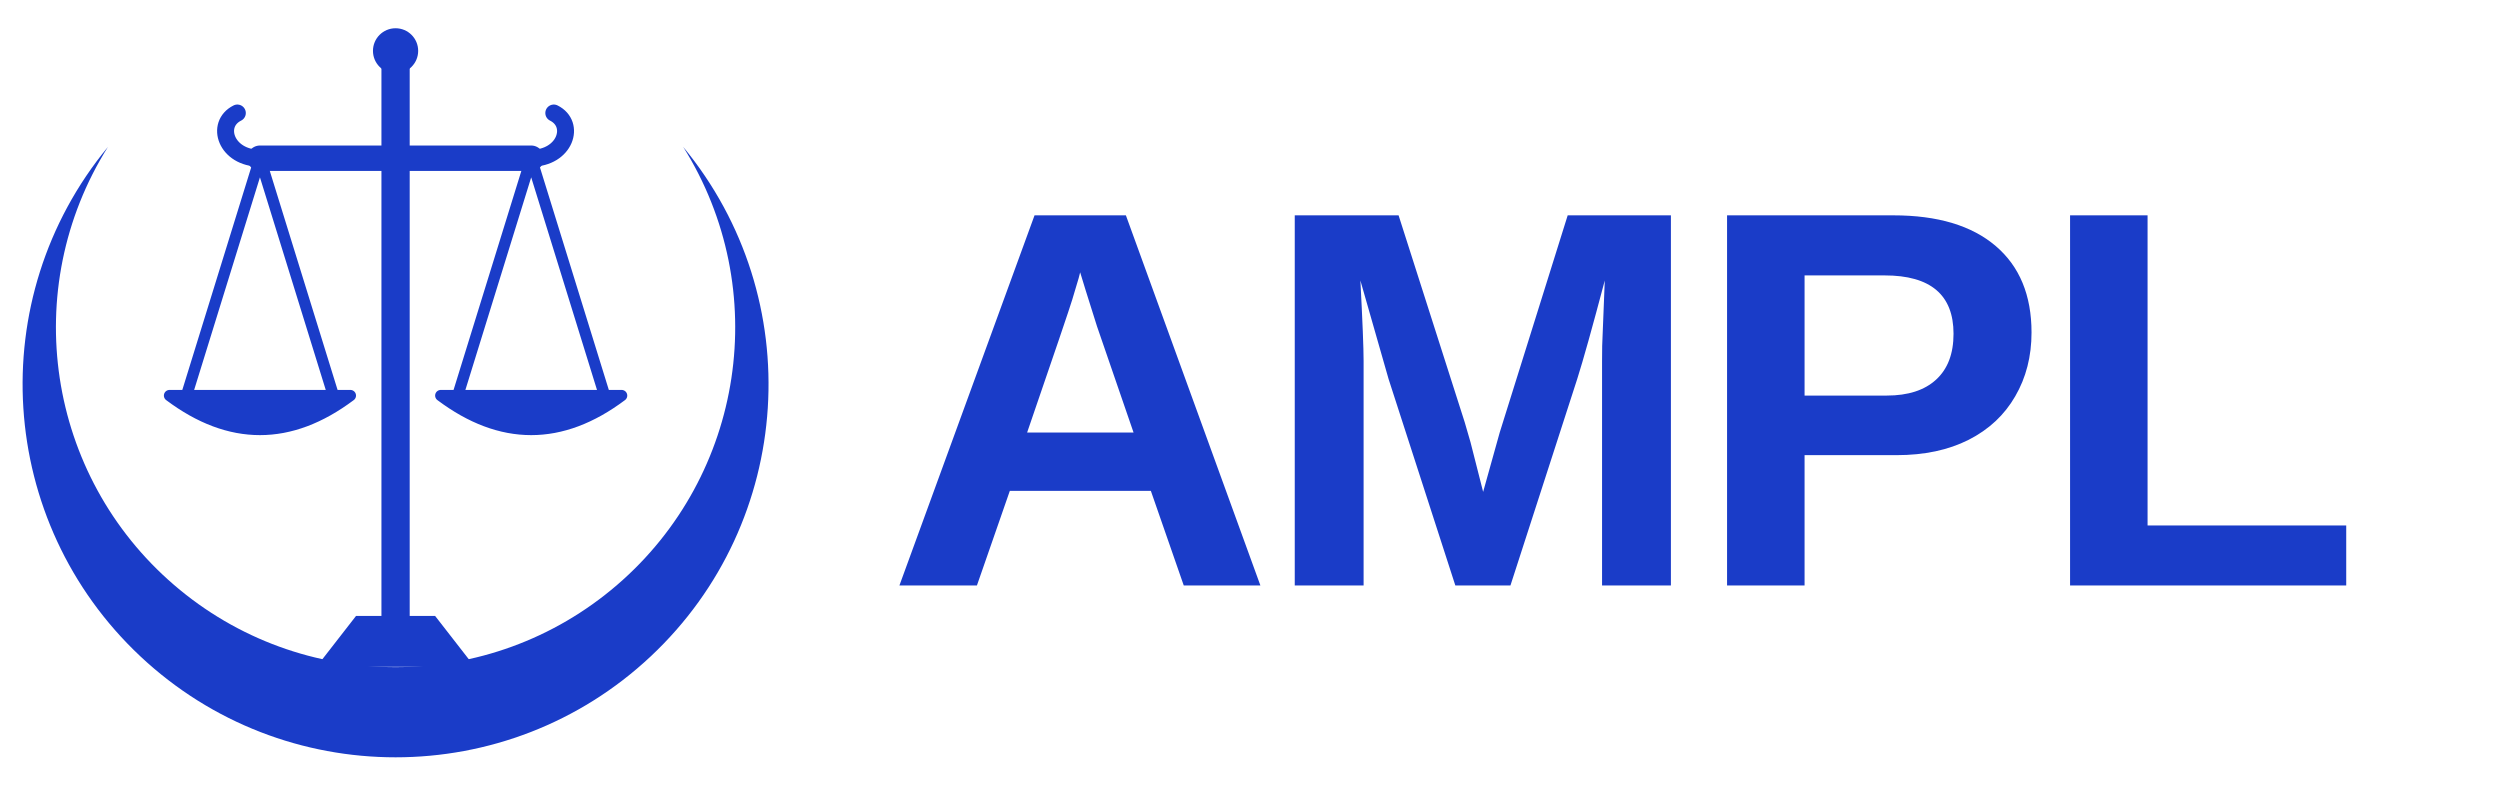
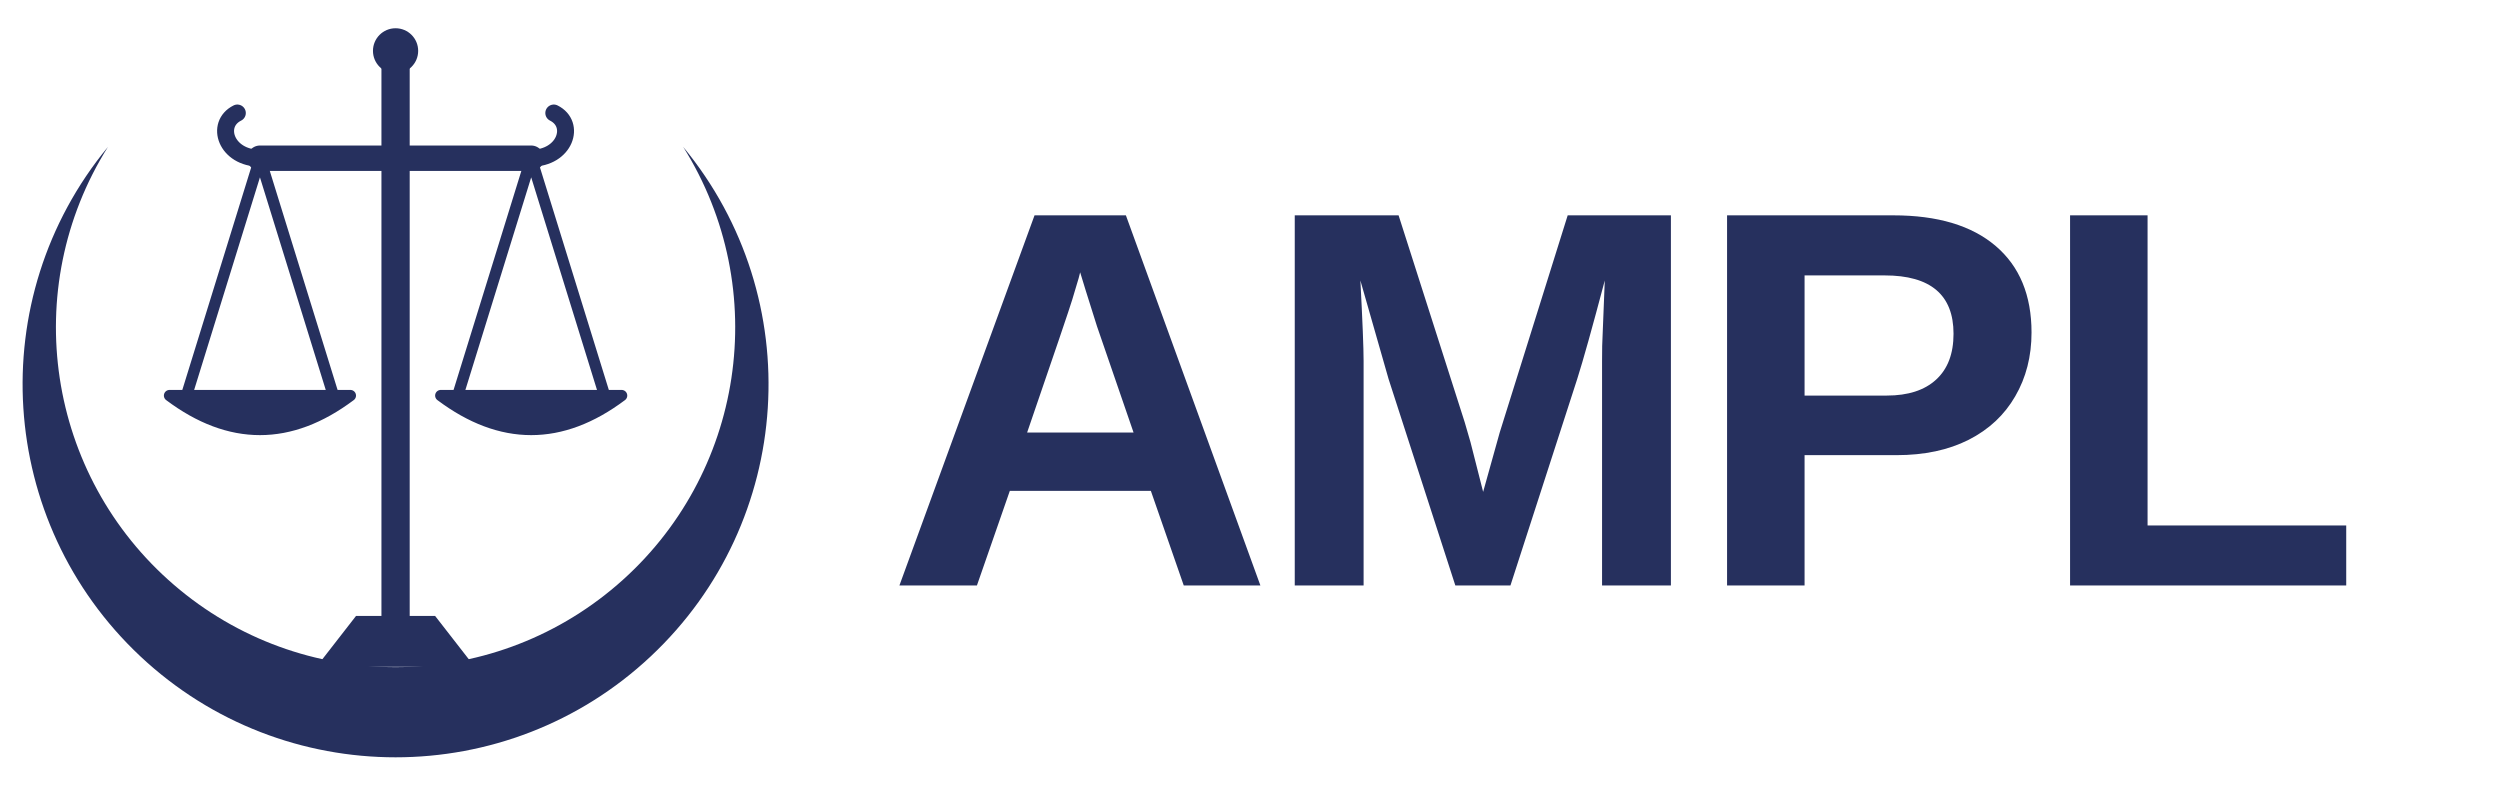
<svg xmlns="http://www.w3.org/2000/svg" viewBox="0 0 316 100" role="img" aria-labelledby="t">
  <svg x="0" y="0" width="100" height="100" viewBox="30 22 140 140">
-     <g fill="#1a3cc8" stroke="#1a3cc8" stroke-linecap="round" stroke-linejoin="round">
+     <g fill="#26305e" stroke="#26305e" stroke-linecap="round" stroke-linejoin="round">
      <path d="M49.1 48 A66 66 0 1 0 150.9 48 A60.1 60.1 0 1 1 49.1 48 Z" stroke="none" />
      <circle cx="100" cy="31" r="4" stroke="none" />
      <path d="M100 34 V134" fill="none" stroke-width="5" />
      <path d="M86 140 H114 L107 131 H93 Z" stroke="none" />
      <path d="M76 50 H124" fill="none" stroke-width="4.5" />
      <path d="M76 50 C70 50 68 44 72 42 M124 50 C130 50 132 44 128 42" fill="none" stroke-width="3" />
      <path d="M76 50 L63 92 M76 50 L89 92 M124 50 L111 92 M124 50 L137 92" fill="none" stroke-width="2" />
      <path d="M60 92 Q76 104 92 92 Z M108 92 Q124 104 140 92 Z" stroke-width="2" />
    </g>
  </svg>
-   <text x="112" y="74" fill="#1a3cc8" font-family="'Public Sans', 'Helvetica Neue', Arial, sans-serif" font-weight="900" font-size="68" letter-spacing="-2">AMPL</text>
+   <text x="112" y="74" fill="#26305e" font-family="'Public Sans', 'Helvetica Neue', Arial, sans-serif" font-weight="900" font-size="68" letter-spacing="-2">AMPL</text>
</svg>
